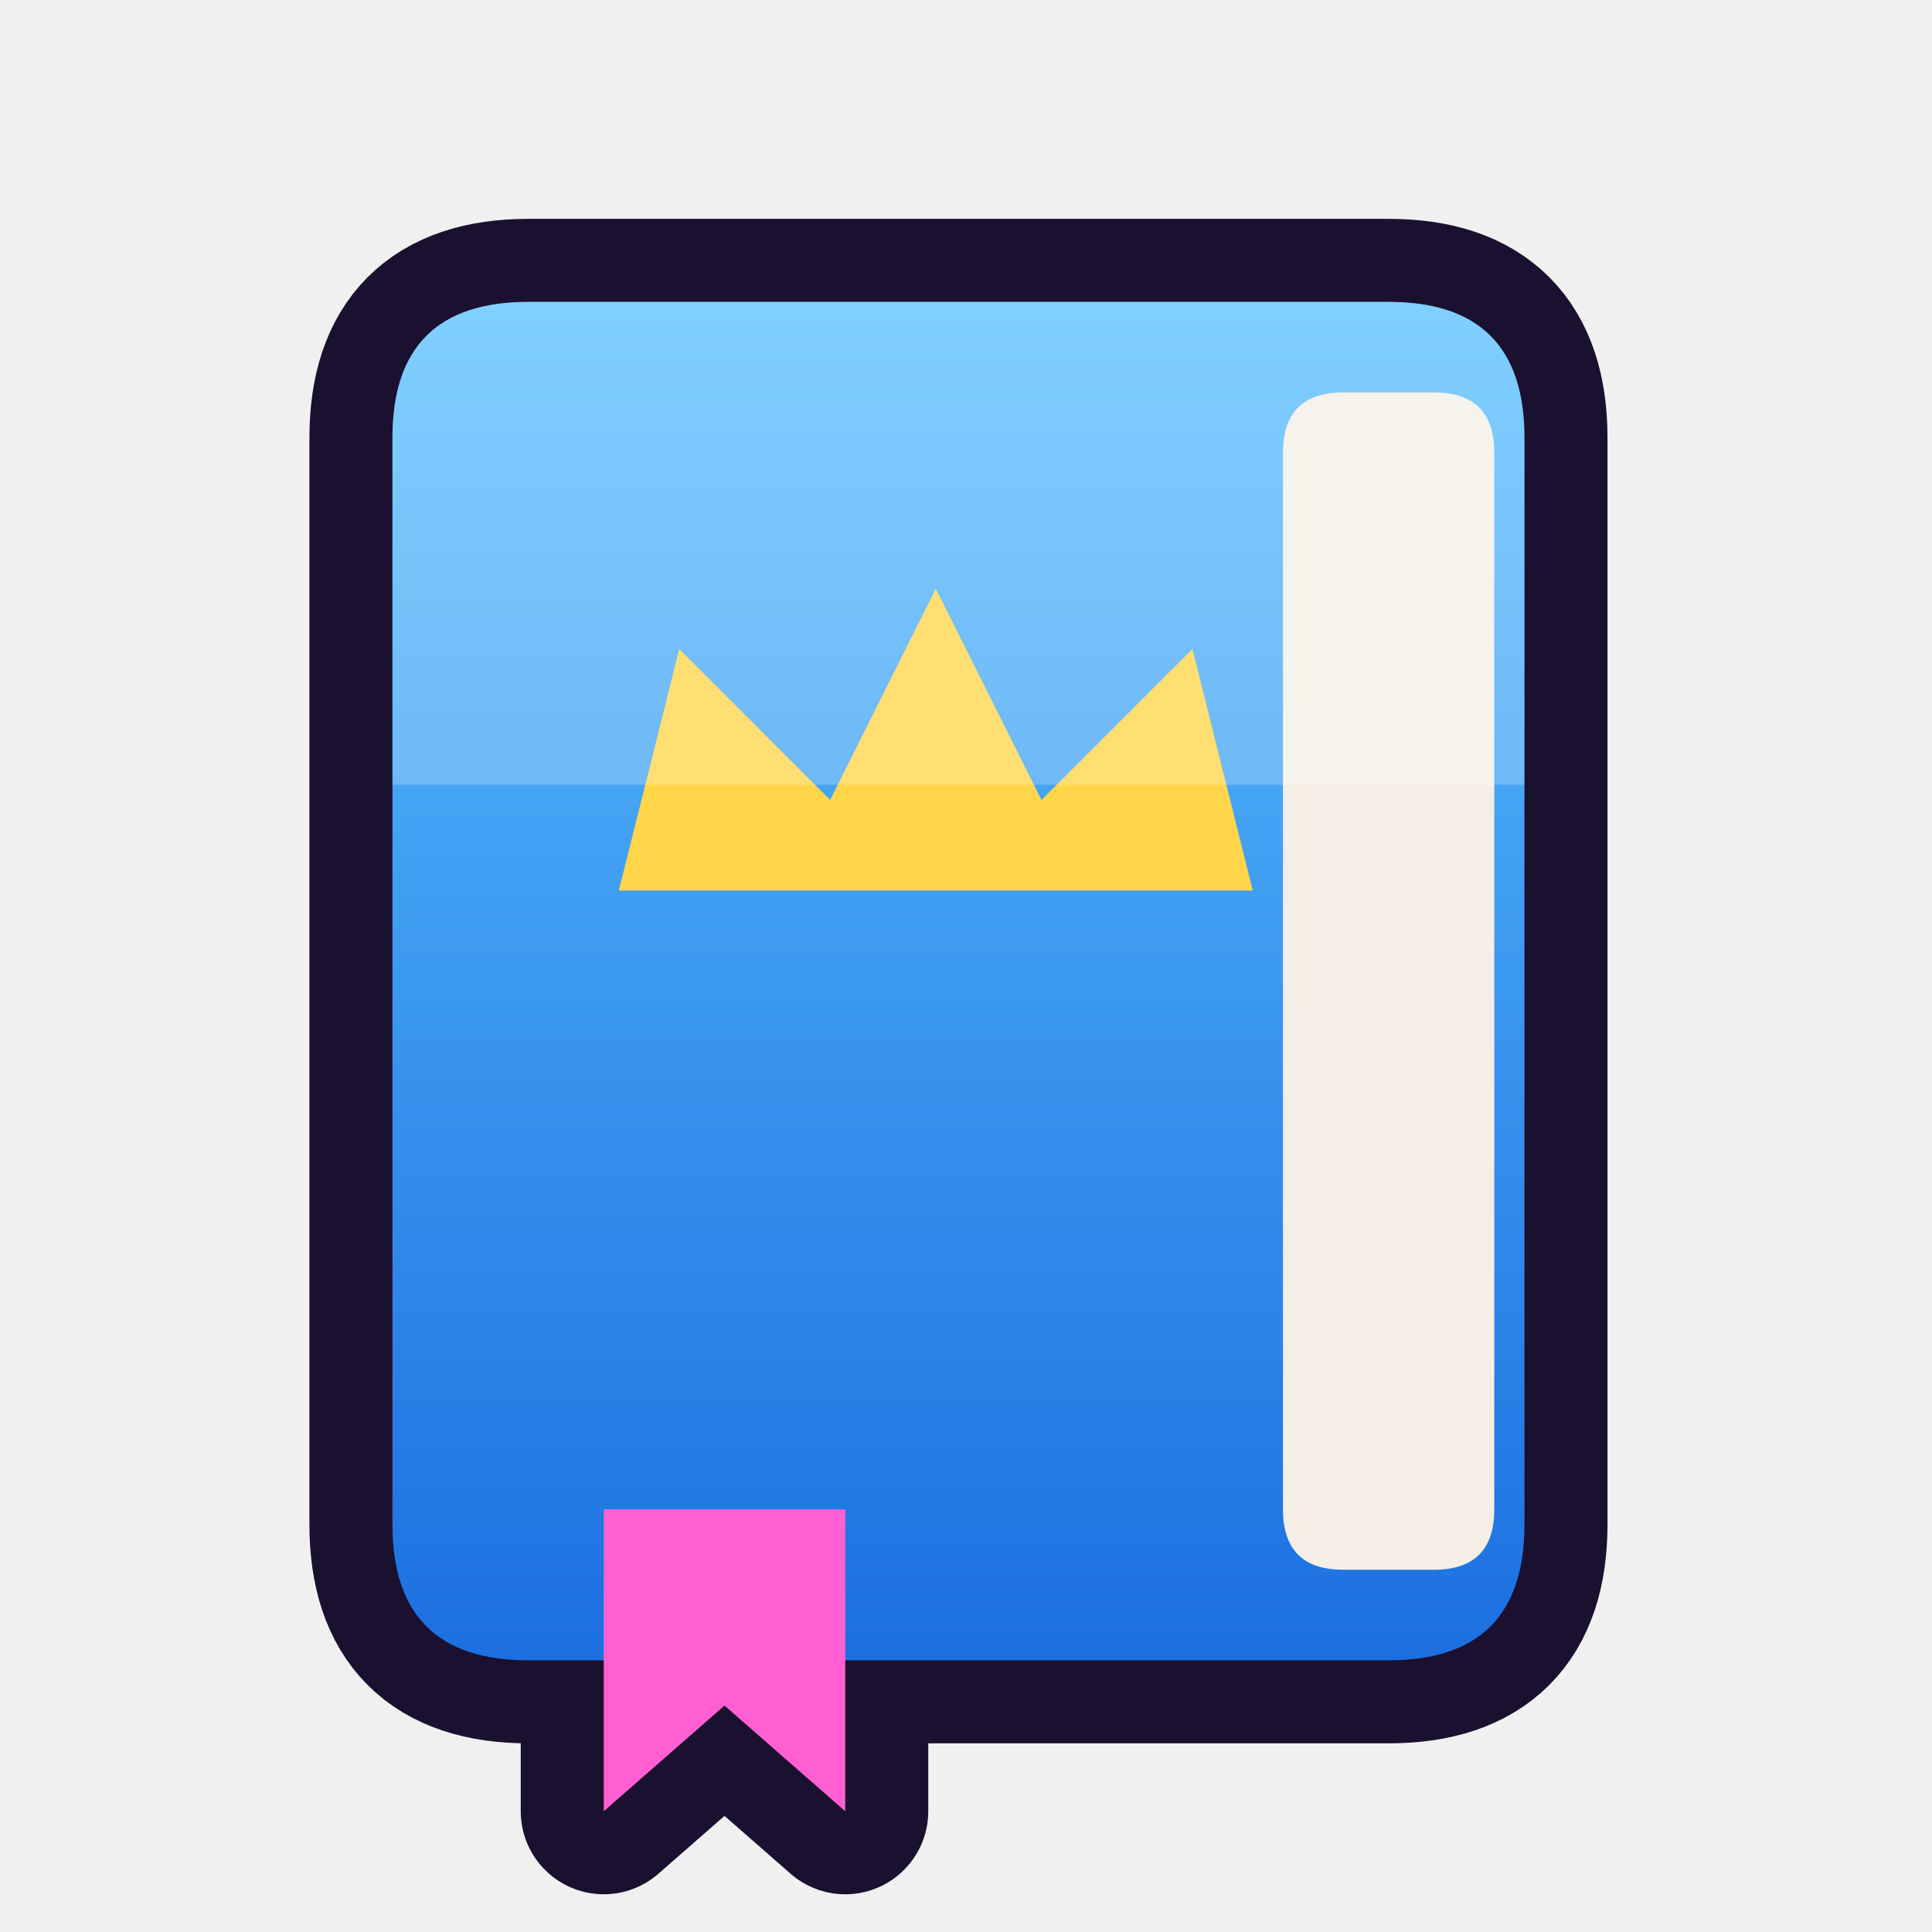
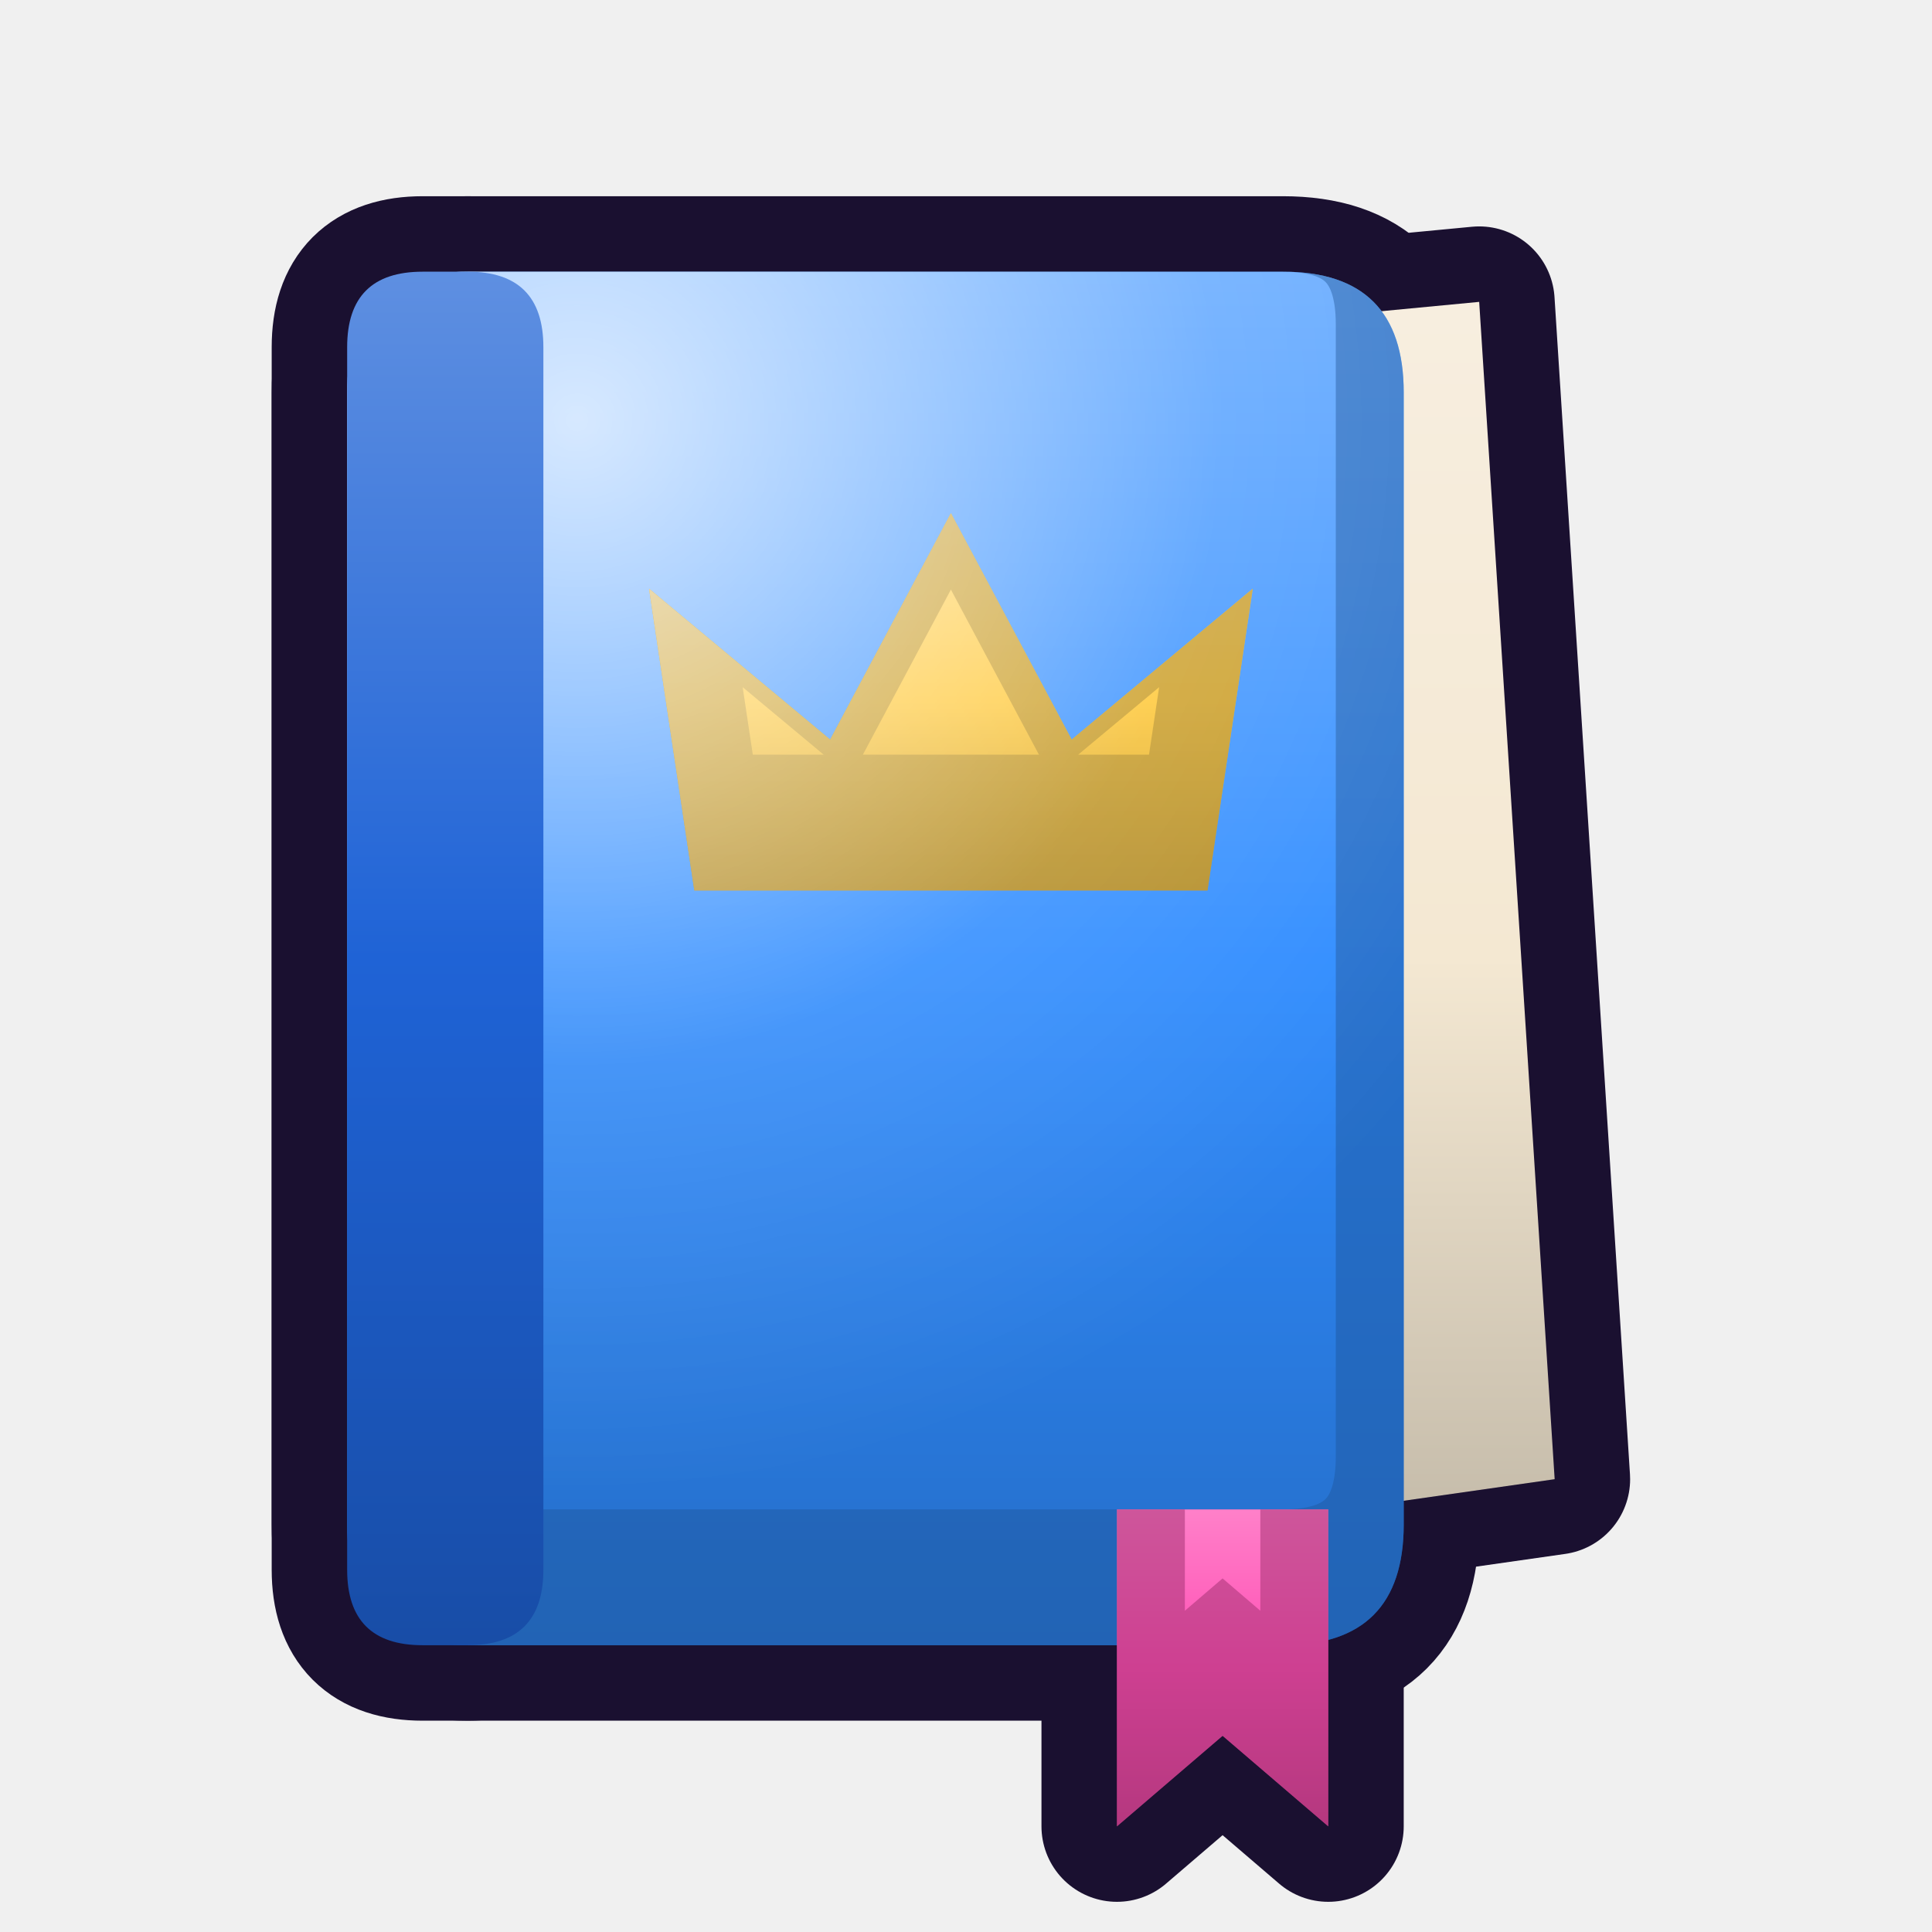
<svg xmlns="http://www.w3.org/2000/svg" viewBox="0 0 256 256" width="256" height="256">
  <defs>
-     <linearGradient id="g" x1="0" y1="0" x2="0" y2="1">
-       <stop offset="0" stop-color="#5CC2FF" />
-       <stop offset="1" stop-color="#1B6FE0" />
+     <linearGradient id="g0" x1="0" y1="0" x2="0" y2="1">
+       <stop offset="0" stop-color="#F7EEDF" />
+       <stop offset="0.5" stop-color="#F4E8D2" />
+       <stop offset="1" stop-color="#BEB5A4" />
    </linearGradient>
-     <clipPath id="c">
-       <path d="M70 40 H184 Q202 40 202 58 V202 Q202 220 184 220 H70 Q52 220 52 202 V58 Q52 40 70 40 Z" />
-       <path d="M178 52 H190 Q198 52 198 60 V200 Q198 208 190 208 H178 Q170 208 170 200 V60 Q170 52 178 52 Z" />
-       <path d="M80.0 200.0 L80.0 240.0 L96.0 226.0 L112.0 240.0 L112.0 200.0 Z" />
-       <path d="M82.0 118.0 L90.0 86.0 L110.0 106.0 L124.0 78.0 L138.0 106.0 L158.0 86.0 L166.0 118.0 Z" />
+     <clipPath id="c0">
+       <path d="M70.0 52.0 L196.0 40.0 L206.0 196.0 L80.0 214.0 Z" />
    </clipPath>
+     <radialGradient id="h0" cx="0.3" cy="0.22" r="0.55">
+       <stop offset="0" stop-color="#FFFFFF" stop-opacity="0.75" />
+       <stop offset="0.6" stop-color="#FFFFFF" stop-opacity="0.12" />
+       <stop offset="1" stop-color="#FFFFFF" stop-opacity="0" />
+     </radialGradient>
+     <linearGradient id="g1" x1="0" y1="0" x2="0" y2="1">
+       <stop offset="0" stop-color="#69ACFF" />
+       <stop offset="0.5" stop-color="#2F8CFF" />
+       <stop offset="1" stop-color="#256DC7" />
+     </linearGradient>
+     <clipPath id="c1">
+       <path d="M62 36 H170 Q186 36 186 52 V202 Q186 218 170 218 H62 Q46 218 46 202 V52 Q46 36 62 36 Z" />
+     </clipPath>
+     <radialGradient id="h1" cx="0.3" cy="0.22" r="0.55">
+       <stop offset="0" stop-color="#FFFFFF" stop-opacity="0.75" />
+       <stop offset="0.6" stop-color="#FFFFFF" stop-opacity="0.12" />
+       <stop offset="1" stop-color="#FFFFFF" stop-opacity="0" />
+     </radialGradient>
+     <linearGradient id="g2" x1="0" y1="0" x2="0" y2="1">
+       <stop offset="0" stop-color="#5E8FE1" />
+       <stop offset="0.5" stop-color="#1F63D6" />
+       <stop offset="1" stop-color="#184DA7" />
+     </linearGradient>
+     <clipPath id="c2">
+       <path d="M56 36 H62 Q72 36 72 46 V208 Q72 218 62 218 H56 Q46 218 46 208 V46 Q46 36 56 36 Z" />
+     </clipPath>
+     <radialGradient id="h2" cx="0.3" cy="0.22" r="0.55">
+       <stop offset="0" stop-color="#FFFFFF" stop-opacity="0.75" />
+       <stop offset="0.6" stop-color="#FFFFFF" stop-opacity="0.12" />
+       <stop offset="1" stop-color="#FFFFFF" stop-opacity="0" />
+     </radialGradient>
+     <linearGradient id="g3" x1="0" y1="0" x2="0" y2="1">
+       <stop offset="0" stop-color="#FFD873" />
+       <stop offset="0.5" stop-color="#FFC93C" />
+       <stop offset="1" stop-color="#C79D2F" />
+     </linearGradient>
+     <clipPath id="c3">
+       <path d="M92.0 118.0 L86.0 78.0 L110.0 98.0 L126.0 68.0 L142.0 98.0 L166.0 78.0 L160.0 118.0 Z" />
+     </clipPath>
+     <radialGradient id="h3" cx="0.3" cy="0.22" r="0.55">
+       <stop offset="0" stop-color="#FFFFFF" stop-opacity="0.75" />
+       <stop offset="0.6" stop-color="#FFFFFF" stop-opacity="0.12" />
+       <stop offset="1" stop-color="#FFFFFF" stop-opacity="0" />
+     </radialGradient>
+     <linearGradient id="g4" x1="0" y1="0" x2="0" y2="1">
+       <stop offset="0" stop-color="#FF80C9" />
+       <stop offset="0.5" stop-color="#FF4FB4" />
+       <stop offset="1" stop-color="#C73E8C" />
+     </linearGradient>
+     <clipPath id="c4">
+       <path d="M148.0 200.0 L176.0 200.0 L176.0 242.0 L162.0 230.0 L148.0 242.0 Z" />
+     </clipPath>
+     <radialGradient id="h4" cx="0.3" cy="0.22" r="0.55">
+       <stop offset="0" stop-color="#FFFFFF" stop-opacity="0.75" />
+       <stop offset="0.6" stop-color="#FFFFFF" stop-opacity="0.12" />
+       <stop offset="1" stop-color="#FFFFFF" stop-opacity="0" />
+     </radialGradient>
  </defs>
-   <g fill="#1A1030" opacity="0.45" transform="translate(0 10)">
-     <path d="M70 40 H184 Q202 40 202 58 V202 Q202 220 184 220 H70 Q52 220 52 202 V58 Q52 40 70 40 Z" />
-     <path d="M178 52 H190 Q198 52 198 60 V200 Q198 208 190 208 H178 Q170 208 170 200 V60 Q170 52 178 52 Z" />
-     <path d="M80.0 200.0 L80.0 240.0 L96.0 226.0 L112.0 240.0 L112.0 200.0 Z" />
-     <path d="M82.0 118.0 L90.0 86.0 L110.0 106.0 L124.0 78.0 L138.0 106.0 L158.0 86.0 L166.0 118.0 Z" />
+   <g fill="#1A1030" opacity="0.35" transform="translate(4 9)">
+     <path d="M70.0 52.0 L196.0 40.0 L206.0 196.0 L80.0 214.0 Z" />
+     <path d="M62 36 H170 Q186 36 186 52 V202 Q186 218 170 218 H62 Q46 218 46 202 V52 Q46 36 62 36 Z" />
+     <path d="M56 36 H62 Q72 36 72 46 V208 Q72 218 62 218 H56 Q46 218 46 208 V46 Q46 36 56 36 Z" />
+     <path d="M92.0 118.0 L86.0 78.0 L110.0 98.0 L126.0 68.0 L142.0 98.0 L166.0 78.0 L160.0 118.0 Z" />
+     <path d="M148.0 200.0 L176.0 200.0 L176.0 242.0 L162.0 230.0 L148.0 242.0 Z" />
  </g>
-   <g fill="none" stroke="#1A1030" stroke-width="22" stroke-linejoin="round" stroke-linecap="round">
-     <path d="M70 40 H184 Q202 40 202 58 V202 Q202 220 184 220 H70 Q52 220 52 202 V58 Q52 40 70 40 Z" />
-     <path d="M178 52 H190 Q198 52 198 60 V200 Q198 208 190 208 H178 Q170 208 170 200 V60 Q170 52 178 52 Z" />
-     <path d="M80.0 200.0 L80.0 240.0 L96.0 226.0 L112.0 240.0 L112.0 200.0 Z" />
-     <path d="M82.0 118.0 L90.0 86.0 L110.0 106.0 L124.0 78.0 L138.0 106.0 L158.0 86.0 L166.0 118.0 Z" />
+   <g fill="none" stroke="#1A1030" stroke-width="20" stroke-linejoin="round" stroke-linecap="round">
+     <path d="M70.0 52.0 L196.0 40.0 L206.0 196.0 L80.0 214.0 Z" />
+     <path d="M62 36 H170 Q186 36 186 52 V202 Q186 218 170 218 H62 Q46 218 46 202 V52 Q46 36 62 36 Z" />
+     <path d="M56 36 H62 Q72 36 72 46 V208 Q72 218 62 218 H56 Q46 218 46 208 V46 Q46 36 56 36 Z" />
+     <path d="M92.0 118.0 L86.0 78.0 L110.0 98.0 L126.0 68.0 L142.0 98.0 L166.0 78.0 L160.0 118.0 Z" />
+     <path d="M148.0 200.0 L176.0 200.0 L176.0 242.0 L162.0 230.0 L148.0 242.0 Z" />
  </g>
-   <path d="M70 40 H184 Q202 40 202 58 V202 Q202 220 184 220 H70 Q52 220 52 202 V58 Q52 40 70 40 Z" fill="url(#g)" />
-   <path d="M178 52 H190 Q198 52 198 60 V200 Q198 208 190 208 H178 Q170 208 170 200 V60 Q170 52 178 52 Z" fill="#F4EEE7" />
-   <path d="M80.0 200.0 L80.0 240.0 L96.0 226.0 L112.0 240.0 L112.0 200.0 Z" fill="#FF5FD2" />
-   <path d="M82.0 118.0 L90.0 86.0 L110.0 106.0 L124.0 78.0 L138.0 106.0 L158.0 86.0 L166.0 118.0 Z" fill="#FFD54A" />
-   <rect x="0" y="0" width="256" height="104" fill="#FFFFFF" opacity="0.22" clip-path="url(#c)" />
+   <path d="M70.0 52.0 L196.0 40.0 L206.0 196.0 L80.0 214.0 Z" fill="url(#g0)" />
+   <path d="M62 36 H170 Q186 36 186 52 V202 Q186 218 170 218 H62 Q46 218 46 202 V52 Q46 36 62 36 Z" fill="url(#g1)" />
+   <g clip-path="url(#c1)">
+     <path d="M62 36 H170 Q186 36 186 52 V202 Q186 218 170 218 H62 Q46 218 46 202 V52 Q46 36 62 36 Z" fill="none" stroke="#1F5BA6" stroke-width="18" transform="translate(0 -9)" opacity="0.55" />
+     <rect x="0" y="0" width="256" height="256" fill="url(#h1)" />
+   </g>
+   <path d="M56 36 H62 Q72 36 72 46 V208 Q72 218 62 218 H56 Q46 218 46 208 V46 Q46 36 56 36 Z" fill="url(#g2)" />
+   <path d="M92.0 118.0 L86.0 78.0 L110.0 98.0 L126.0 68.0 L142.0 98.0 L166.0 78.0 L160.0 118.0 Z" fill="url(#g3)" />
+   <g clip-path="url(#c3)">
+     <path d="M92.0 118.0 L86.0 78.0 L110.0 98.0 L126.0 68.0 L142.0 98.0 L166.0 78.0 L160.0 118.0 Z" fill="none" stroke="#A68327" stroke-width="18" transform="translate(0 -9)" opacity="0.55" />
+     <rect x="0" y="0" width="256" height="256" fill="url(#h3)" />
+   </g>
+   <path d="M148.0 200.0 L176.0 200.0 L176.0 242.0 L162.0 230.0 L148.0 242.0 Z" fill="url(#g4)" />
+   <g clip-path="url(#c4)">
+     <path d="M148.0 200.0 L176.0 200.0 L176.0 242.0 L162.0 230.0 L148.0 242.0 Z" fill="none" stroke="#A63375" stroke-width="18" transform="translate(0 -9)" opacity="0.55" />
+     <rect x="0" y="0" width="256" height="256" fill="url(#h4)" />
+   </g>
</svg>
